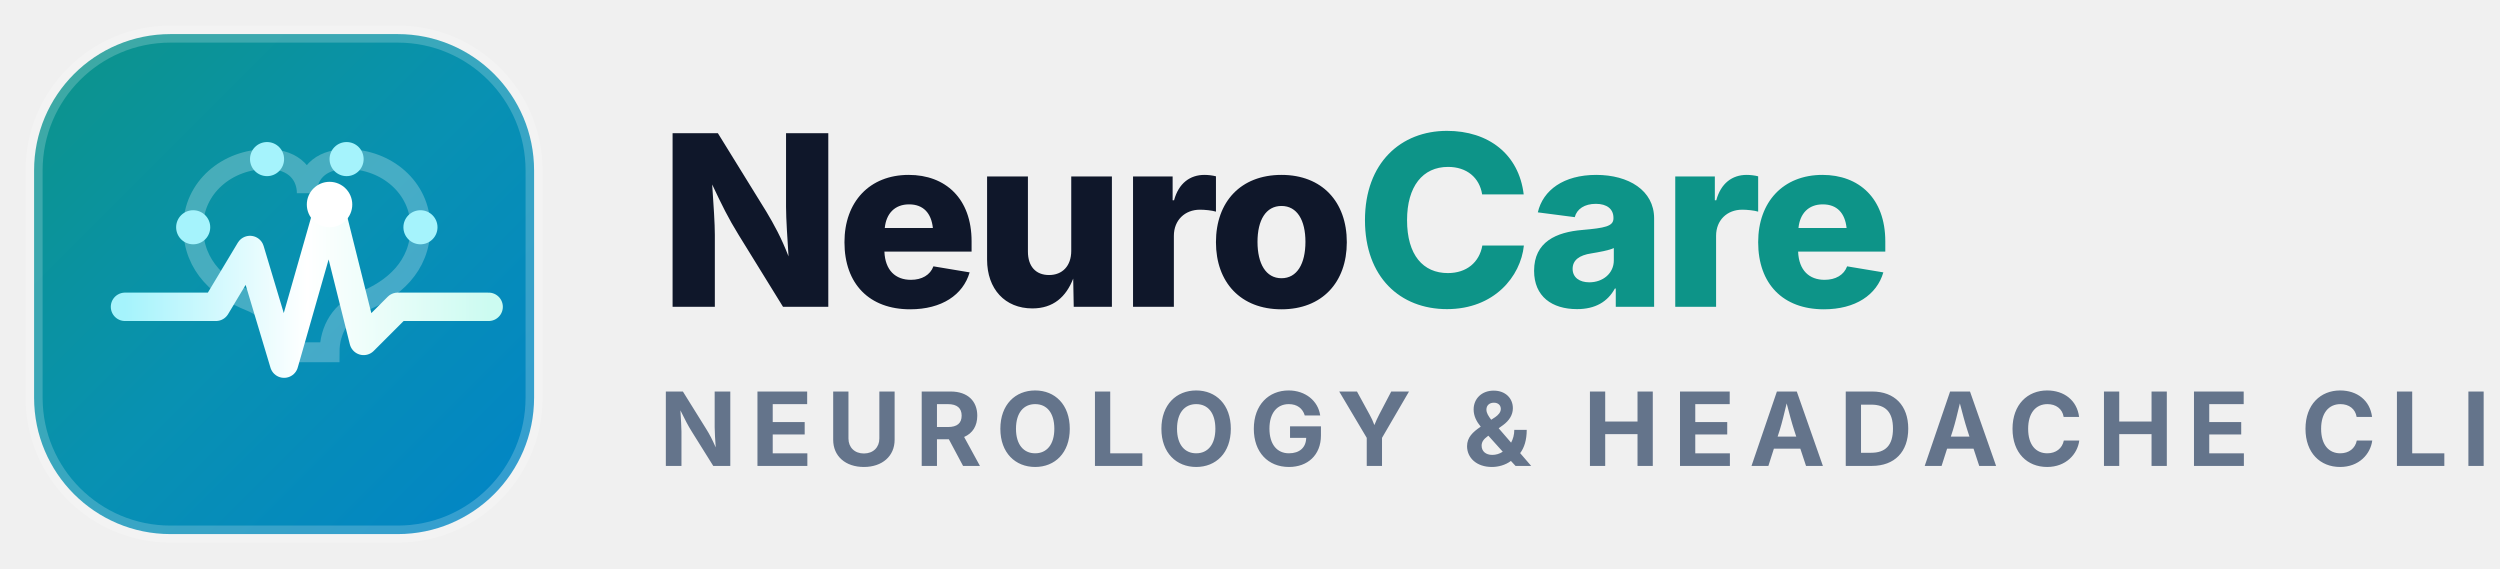
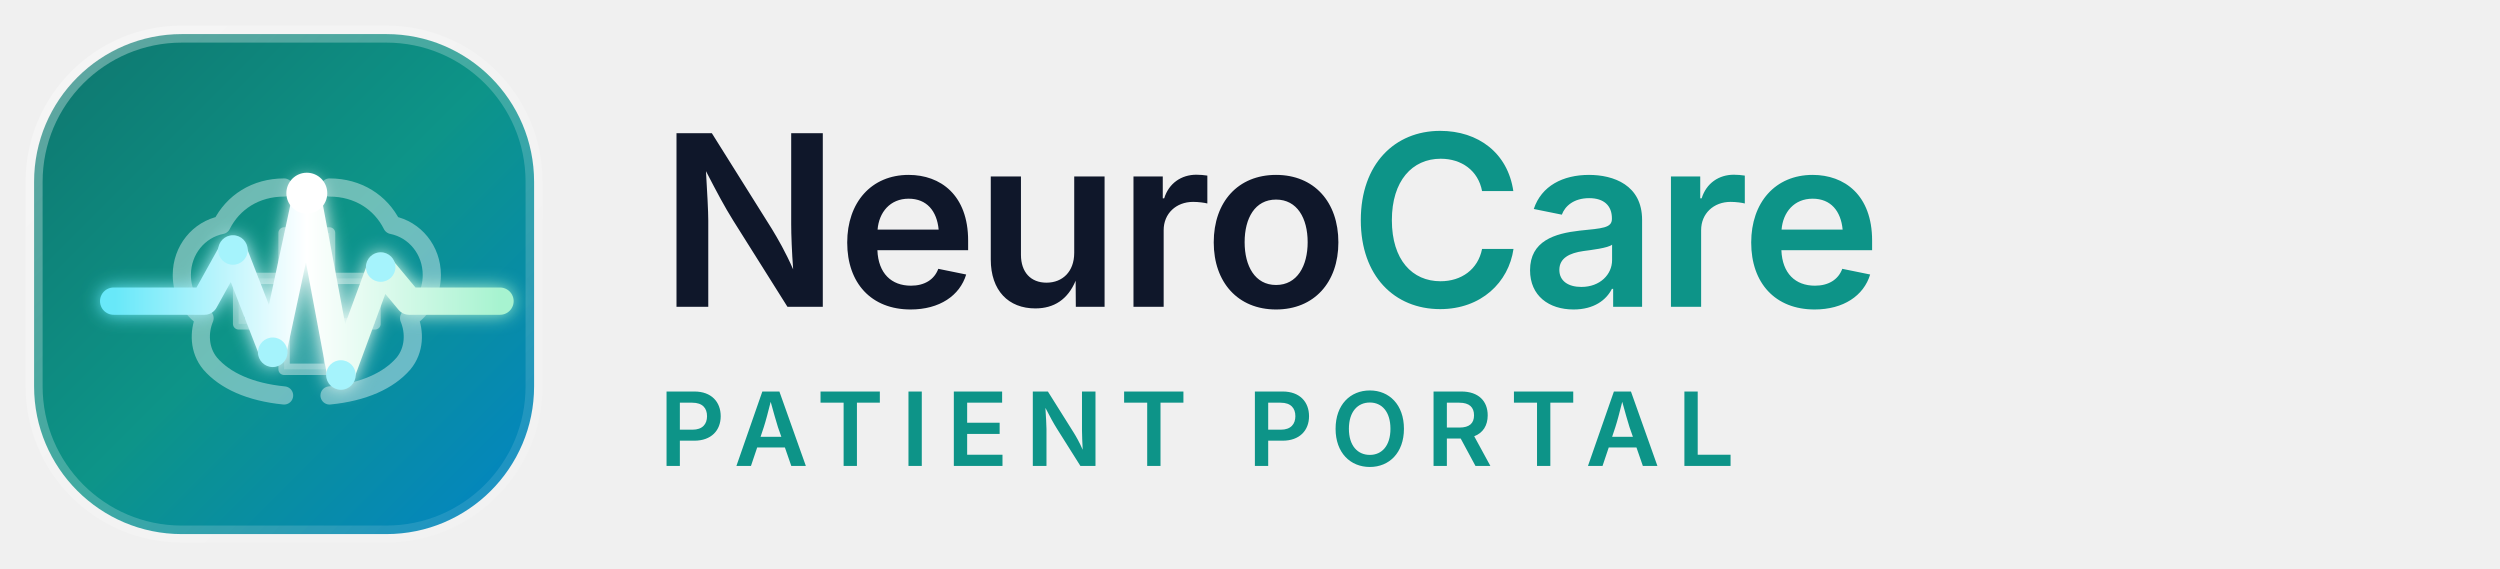
<svg xmlns="http://www.w3.org/2000/svg" viewBox="0 0 220 50" width="220" height="50" fill="none">
  <defs>
-     <linearGradient id="logoGrad" x1="0%" y1="0%" x2="100%" y2="100%">
-       <stop offset="0%" stop-color="#0d9488" />
-       <stop offset="50%" stop-color="#0891b2" />
+     <linearGradient id="logoBgGrad" x1="0%" y1="0%" x2="100%" y2="100%">
+       <stop offset="0%" stop-color="#0f766e" />
+       <stop offset="50%" stop-color="#0d9488" />
      <stop offset="100%" stop-color="#0284c7" />
    </linearGradient>
-     <linearGradient id="logoPulse" x1="0%" y1="50%" x2="100%" y2="50%">
-       <stop offset="0%" stop-color="#a5f3fc" />
+     <linearGradient id="logoPulseGrad" x1="0%" y1="0%" x2="100%" y2="0%">
+       <stop offset="0%" stop-color="#67e8f9" />
      <stop offset="50%" stop-color="#ffffff" />
-       <stop offset="100%" stop-color="#ccfbf1" />
+       <stop offset="100%" stop-color="#a7f3d0" />
    </linearGradient>
+     <linearGradient id="logoGlowGrad" x1="0%" y1="0%" x2="100%" y2="100%">
+       <stop offset="0%" stop-color="#ffffff" stop-opacity="0.35" />
+       <stop offset="100%" stop-color="#ffffff" stop-opacity="0.08" />
+     </linearGradient>
+     <filter id="logoPulseGlow" x="-20%" y="-20%" width="140%" height="140%">
+       <feGaussianBlur stdDeviation="0.8" result="blur" />
+       <feComposite in="SourceGraphic" in2="blur" operator="over" />
+     </filter>
  </defs>
  <g transform="translate(3, 3)">
-     <rect width="44" height="44" rx="12" fill="url(#logoGrad)" />
-     <rect width="44" height="44" rx="12" stroke="white" stroke-opacity="0.2" stroke-width="1.5" />
-     <path d="M14 17C14 13.5 17 11 20.5 11C23 11 24 12.5 24 14C24 12.5 25 11 27.5 11C31 11 34 13.5 34 17C34 20.5 31.5 22.5 29 23.5C27 24.3 26 26 26 28H22C22 26 21 24.3 19 23.5C16.5 22.5 14 20.5 14 17Z" stroke="white" stroke-opacity="0.25" stroke-width="1.75" stroke-linecap="round" fill="none" />
-     <circle cx="20.5" cy="11" r="1.5" fill="#a5f3fc" />
-     <circle cx="27.5" cy="11" r="1.5" fill="#a5f3fc" />
-     <circle cx="14" cy="17" r="1.5" fill="#a5f3fc" />
-     <circle cx="34" cy="17" r="1.5" fill="#a5f3fc" />
-     <path d="M8 24H16L19 19L22 29L26 15L29 27L32 24H40" stroke="url(#logoPulse)" stroke-width="2.5" stroke-linecap="round" stroke-linejoin="round" />
-     <circle cx="26" cy="15" r="2" fill="#ffffff" />
+     <rect width="44" height="44" rx="13" fill="url(#logoBgGrad)" />
+     <rect width="44" height="44" rx="13" stroke="url(#logoGlowGrad)" stroke-width="1.5" />
+     <path d="M22 13.5C19.5 13.5 17.5 14.8 16.5 16.8C14.5 17.2 13 19 13 21.2C13 22.8 13.8 24.2 15 25C14.5 26.2 14.5 27.8 15.5 29C16.8 30.5 19 31.5 22 31.8" stroke="white" stroke-opacity="0.4" stroke-width="1.6" stroke-linecap="round" stroke-linejoin="round" fill="none" />
+     <path d="M26 13.5C28.5 13.5 30.5 14.8 31.5 16.8C33.5 17.2 35 19 35 21.2C35 22.8 34.2 24.2 33 25C33.5 26.2 33.5 27.8 32.5 29C31.2 30.5 29 31.5 26 31.8" stroke="white" stroke-opacity="0.4" stroke-width="1.6" stroke-linecap="round" stroke-linejoin="round" fill="none" />
+     <path d="M22 17.5H26V21.5H30V25.5H26V29.5H22V25.5H18V21.5H22V17.5Z" fill="white" fill-opacity="0.18" stroke="white" stroke-opacity="0.4" stroke-width="1" stroke-linejoin="round" />
+     <path d="M7 23.5H15L17.5 19L21 28L24 14L27 30L30.5 20.5L33 23.5H41" stroke="url(#logoPulseGrad)" stroke-width="2.4" stroke-linecap="round" stroke-linejoin="round" filter="url(#logoPulseGlow)" />
+     <circle cx="24" cy="14" r="1.8" fill="#ffffff" />
+     <circle cx="17.5" cy="19" r="1.3" fill="#a5f3fc" />
+     <circle cx="30.5" cy="20.5" r="1.3" fill="#a5f3fc" />
+     <circle cx="21" cy="28" r="1.3" fill="#a5f3fc" />
+     <circle cx="27" cy="30" r="1.3" fill="#a5f3fc" />
  </g>
-   <text x="58" y="27" font-family="system-ui, -apple-system, sans-serif" font-size="21" font-weight="800" fill="#0f172a" letter-spacing="-0.5">
+   <text x="58" y="27" font-family="'Plus Jakarta Sans', system-ui, -apple-system, sans-serif" font-size="21" font-weight="600" fill="#0f172a" letter-spacing="-0.3">
    Neuro<tspan fill="#0d9488">Care</tspan>
  </text>
-   <text x="58" y="41" font-family="system-ui, -apple-system, sans-serif" font-size="9" font-weight="700" fill="#64748b" letter-spacing="1.2">
-     NEUROLOGY &amp; HEADACHE CLINIC
+   <text x="58" y="41" font-family="'Plus Jakarta Sans', system-ui, -apple-system, sans-serif" font-size="9" font-weight="600" fill="#0d9488" letter-spacing="1.5">
+     PATIENT PORTAL
  </text>
</svg>
